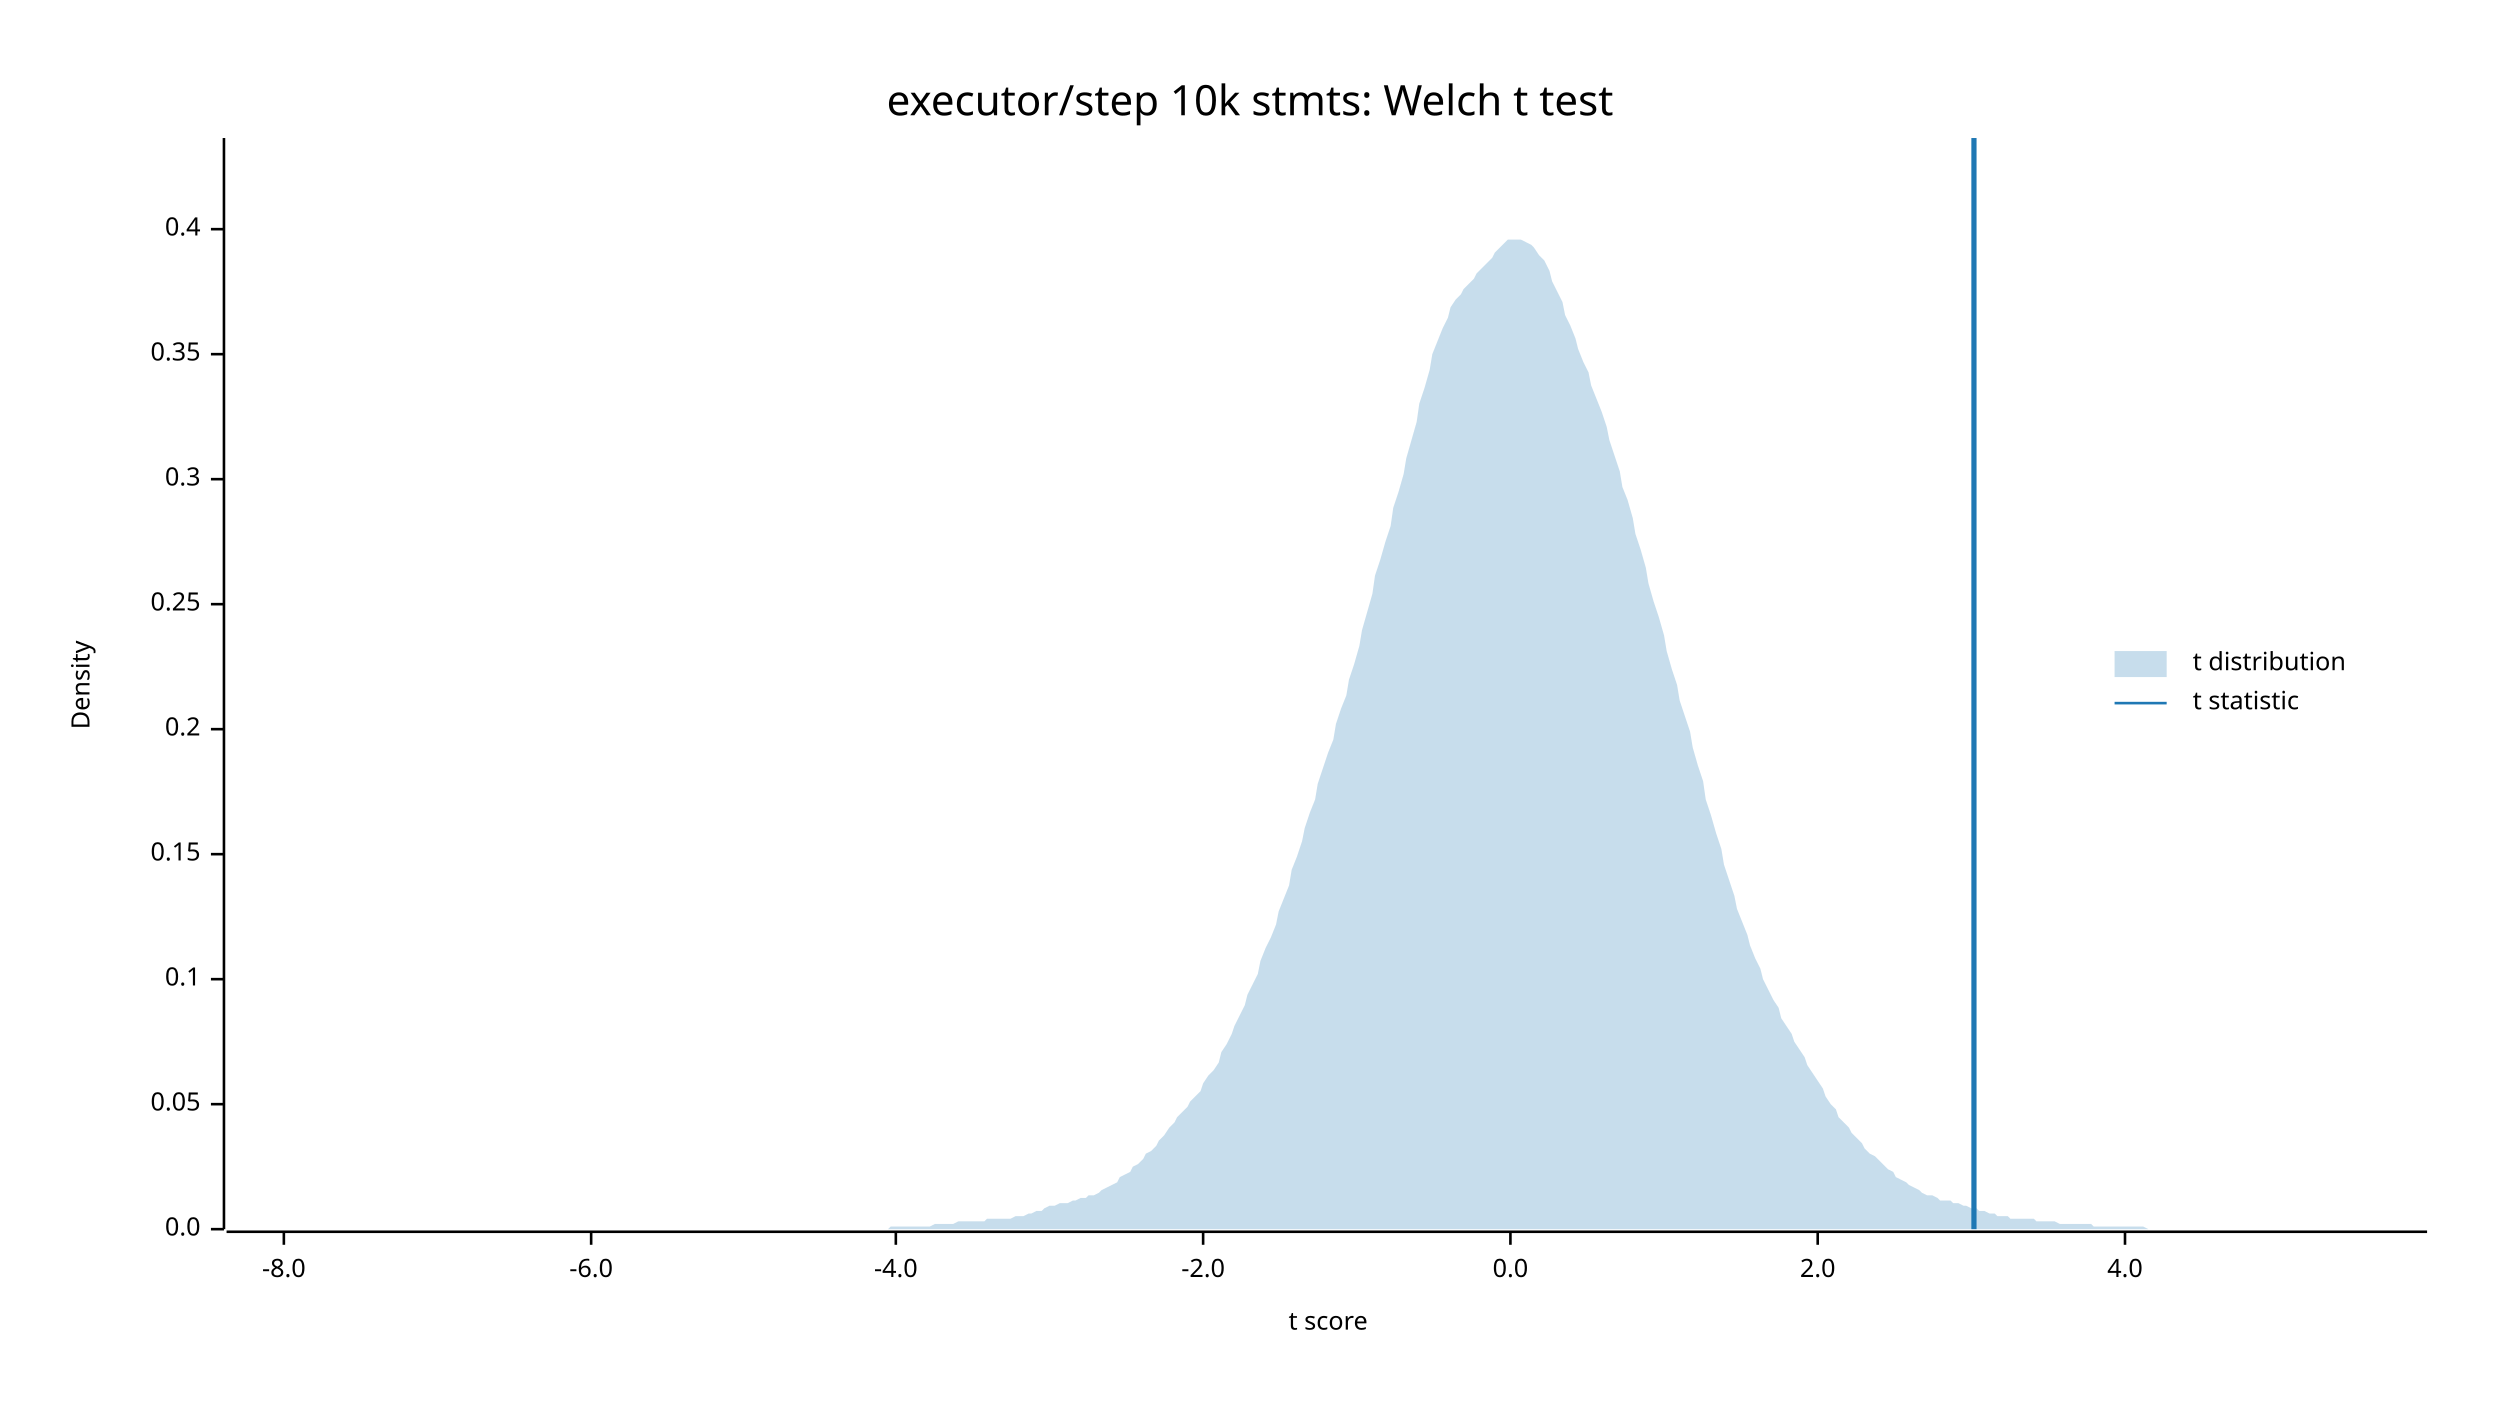
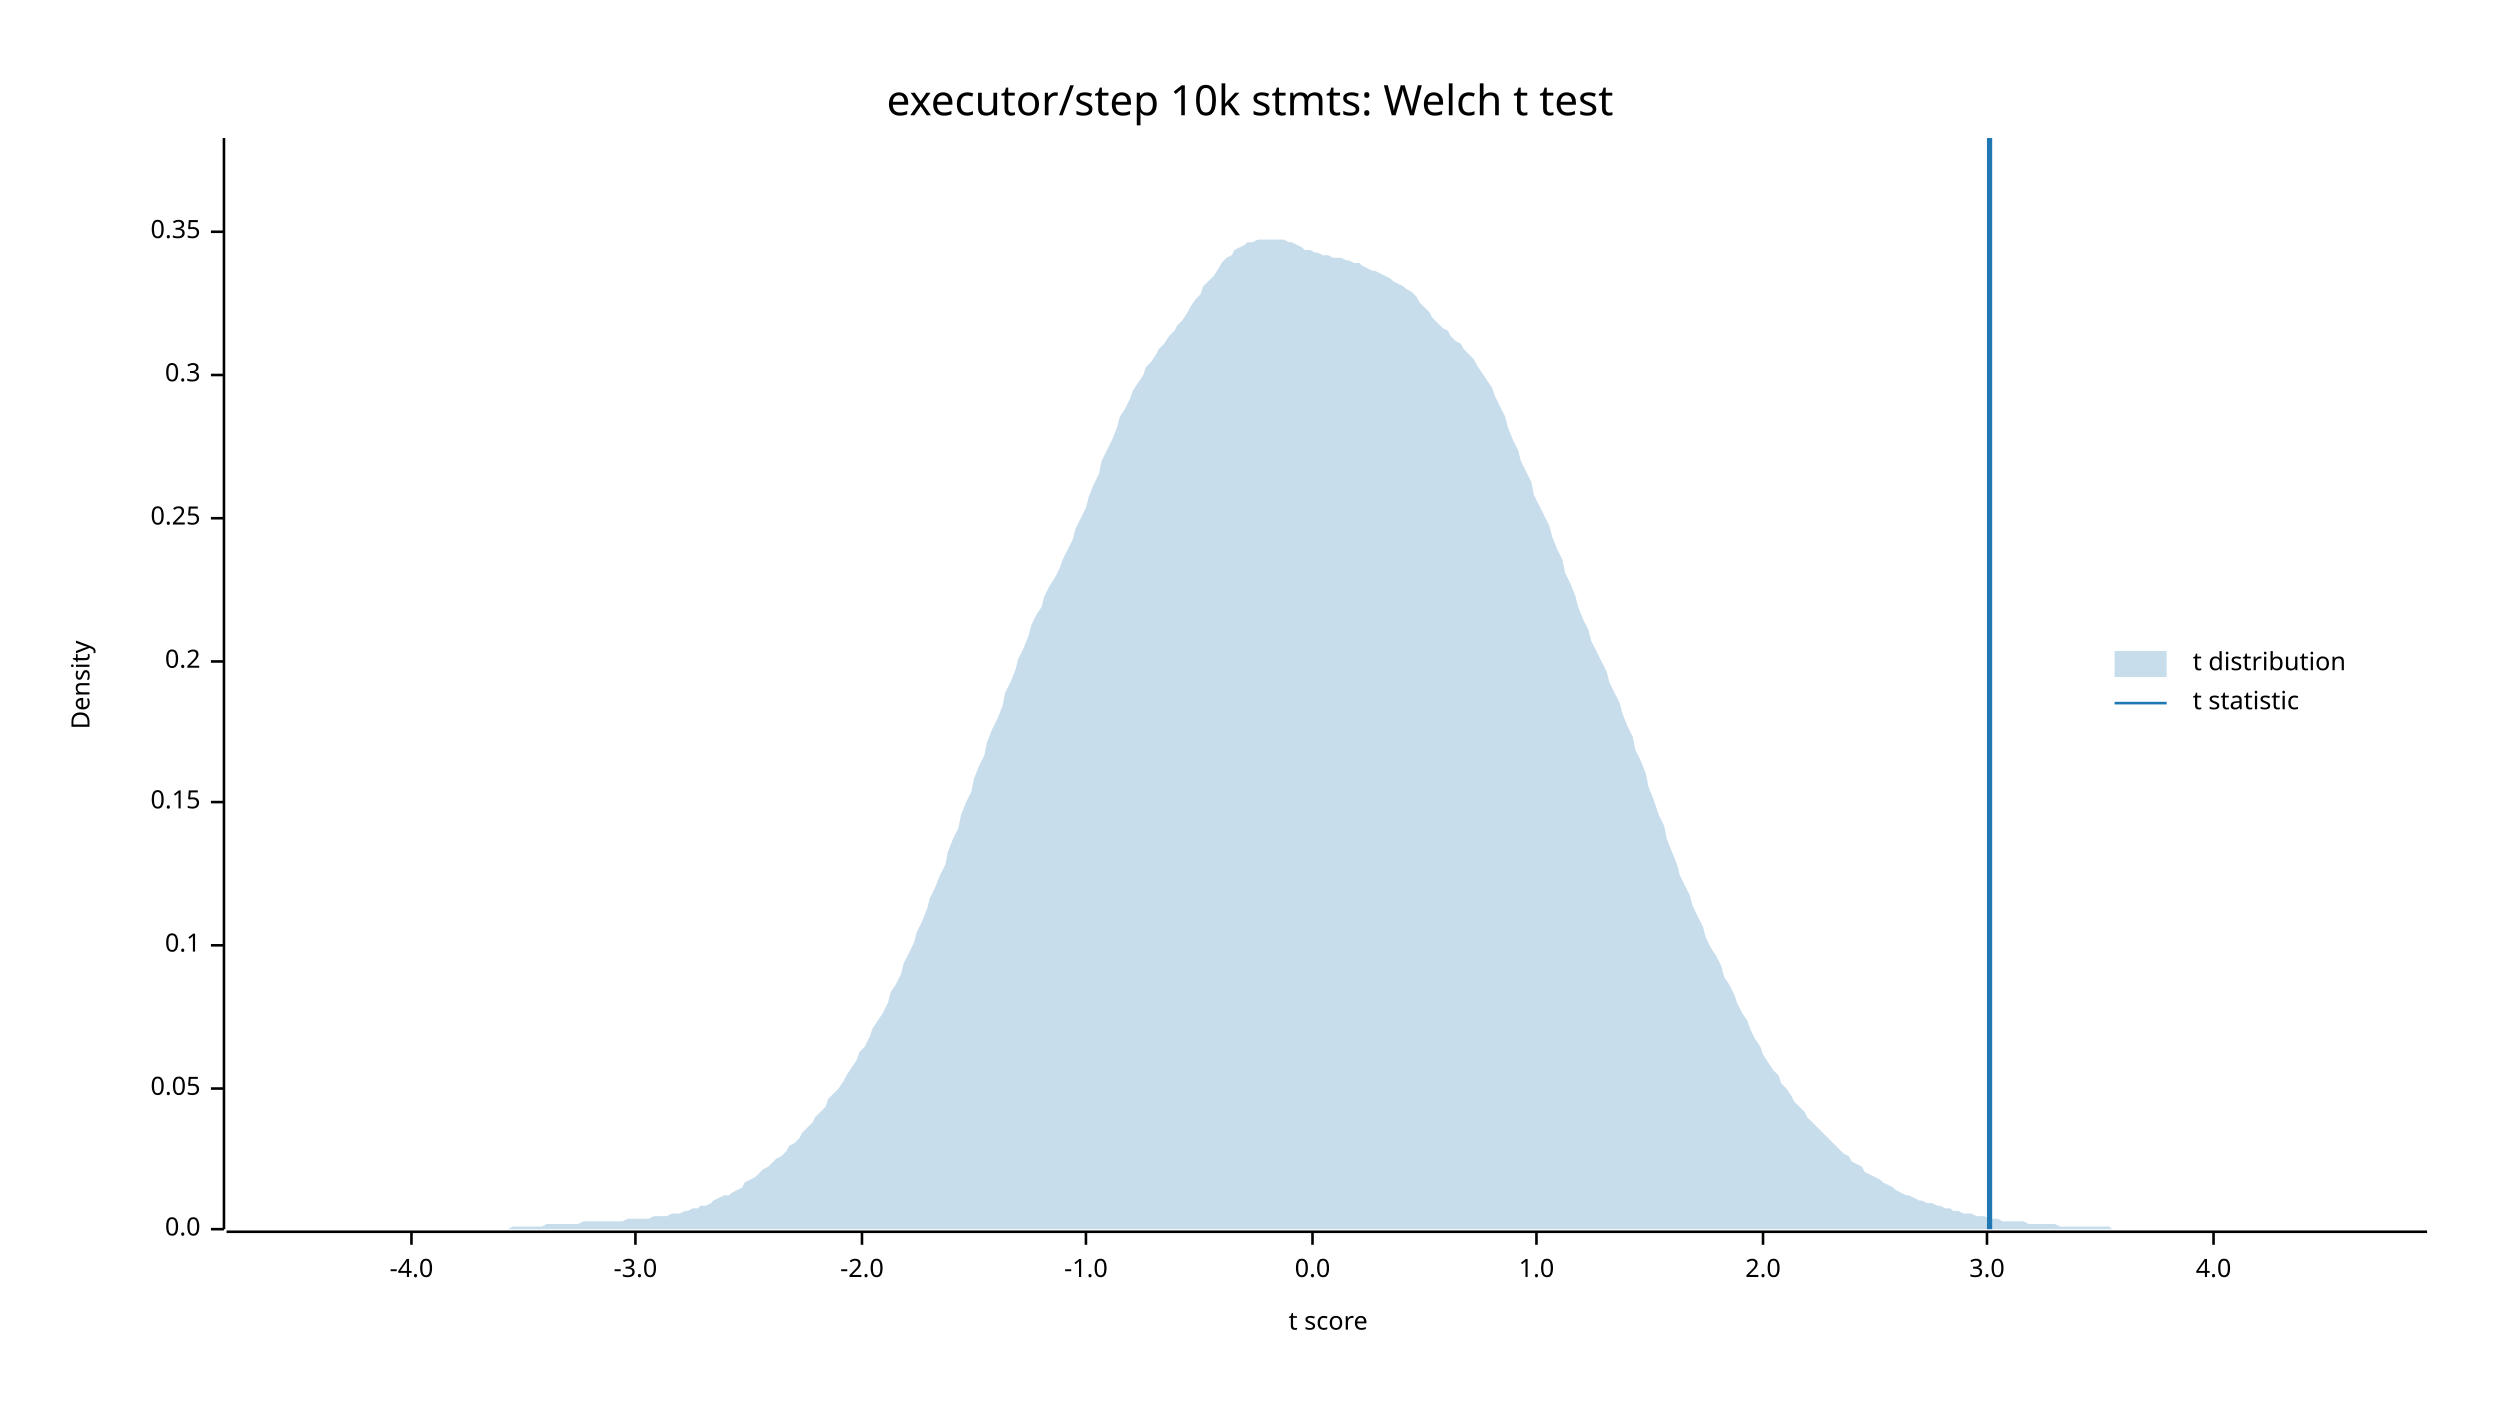
<svg xmlns="http://www.w3.org/2000/svg" width="960" height="540" viewBox="0 0 960 540">
  <text x="480" y="32" dy="0.76em" text-anchor="middle" font-family="sans-serif" font-size="16.129" opacity="1" fill="#000000">
executor/step 10k stmts: Welch t test
</text>
  <text x="27" y="263" dy="0.76em" text-anchor="middle" font-family="sans-serif" font-size="9.677" opacity="1" fill="#000000" transform="rotate(270, 27, 263)">
Density
</text>
  <text x="510" y="513" dy="-0.5ex" text-anchor="middle" font-family="sans-serif" font-size="9.677" opacity="1" fill="#000000">
t score
</text>
  <polyline fill="none" opacity="1" stroke="#000000" stroke-width="1" points="86,53 86,472 " />
  <text x="77" y="472" dy="0.5ex" text-anchor="end" font-family="sans-serif" font-size="9.677" opacity="1" fill="#000000">
0.0
</text>
  <polyline fill="none" opacity="1" stroke="#000000" stroke-width="1" points="81,472 86,472 " />
-   <text x="77" y="424" dy="0.5ex" text-anchor="end" font-family="sans-serif" font-size="9.677" opacity="1" fill="#000000">
+   <text x="77" y="418" dy="0.5ex" text-anchor="end" font-family="sans-serif" font-size="9.677" opacity="1" fill="#000000">
0.05
</text>
-   <polyline fill="none" opacity="1" stroke="#000000" stroke-width="1" points="81,424 86,424 " />
-   <text x="77" y="376" dy="0.5ex" text-anchor="end" font-family="sans-serif" font-size="9.677" opacity="1" fill="#000000">
+   <polyline fill="none" opacity="1" stroke="#000000" stroke-width="1" points="81,418 86,418 " />
+   <text x="77" y="363" dy="0.5ex" text-anchor="end" font-family="sans-serif" font-size="9.677" opacity="1" fill="#000000">
0.1
</text>
-   <polyline fill="none" opacity="1" stroke="#000000" stroke-width="1" points="81,376 86,376 " />
-   <text x="77" y="328" dy="0.5ex" text-anchor="end" font-family="sans-serif" font-size="9.677" opacity="1" fill="#000000">
+   <polyline fill="none" opacity="1" stroke="#000000" stroke-width="1" points="81,363 86,363 " />
+   <text x="77" y="308" dy="0.5ex" text-anchor="end" font-family="sans-serif" font-size="9.677" opacity="1" fill="#000000">
0.15
</text>
-   <polyline fill="none" opacity="1" stroke="#000000" stroke-width="1" points="81,328 86,328 " />
-   <text x="77" y="280" dy="0.5ex" text-anchor="end" font-family="sans-serif" font-size="9.677" opacity="1" fill="#000000">
+   <polyline fill="none" opacity="1" stroke="#000000" stroke-width="1" points="81,308 86,308 " />
+   <text x="77" y="254" dy="0.5ex" text-anchor="end" font-family="sans-serif" font-size="9.677" opacity="1" fill="#000000">
0.2
</text>
-   <polyline fill="none" opacity="1" stroke="#000000" stroke-width="1" points="81,280 86,280 " />
-   <text x="77" y="232" dy="0.5ex" text-anchor="end" font-family="sans-serif" font-size="9.677" opacity="1" fill="#000000">
+   <polyline fill="none" opacity="1" stroke="#000000" stroke-width="1" points="81,254 86,254 " />
+   <text x="77" y="199" dy="0.5ex" text-anchor="end" font-family="sans-serif" font-size="9.677" opacity="1" fill="#000000">
0.25
</text>
-   <polyline fill="none" opacity="1" stroke="#000000" stroke-width="1" points="81,232 86,232 " />
-   <text x="77" y="184" dy="0.5ex" text-anchor="end" font-family="sans-serif" font-size="9.677" opacity="1" fill="#000000">
+   <polyline fill="none" opacity="1" stroke="#000000" stroke-width="1" points="81,199 86,199 " />
+   <text x="77" y="144" dy="0.5ex" text-anchor="end" font-family="sans-serif" font-size="9.677" opacity="1" fill="#000000">
0.3
</text>
-   <polyline fill="none" opacity="1" stroke="#000000" stroke-width="1" points="81,184 86,184 " />
-   <text x="77" y="136" dy="0.5ex" text-anchor="end" font-family="sans-serif" font-size="9.677" opacity="1" fill="#000000">
+   <polyline fill="none" opacity="1" stroke="#000000" stroke-width="1" points="81,144 86,144 " />
+   <text x="77" y="89" dy="0.5ex" text-anchor="end" font-family="sans-serif" font-size="9.677" opacity="1" fill="#000000">
0.35
</text>
-   <polyline fill="none" opacity="1" stroke="#000000" stroke-width="1" points="81,136 86,136 " />
-   <text x="77" y="88" dy="0.5ex" text-anchor="end" font-family="sans-serif" font-size="9.677" opacity="1" fill="#000000">
- 0.4
- </text>
-   <polyline fill="none" opacity="1" stroke="#000000" stroke-width="1" points="81,88 86,88 " />
+   <polyline fill="none" opacity="1" stroke="#000000" stroke-width="1" points="81,89 86,89 " />
  <polyline fill="none" opacity="1" stroke="#000000" stroke-width="1" points="87,473 932,473 " />
-   <text x="109" y="483" dy="0.76em" text-anchor="middle" font-family="sans-serif" font-size="9.677" opacity="1" fill="#000000">
- -8.0
- </text>
-   <polyline fill="none" opacity="1" stroke="#000000" stroke-width="1" points="109,473 109,478 " />
-   <text x="227" y="483" dy="0.76em" text-anchor="middle" font-family="sans-serif" font-size="9.677" opacity="1" fill="#000000">
- -6.0
- </text>
-   <polyline fill="none" opacity="1" stroke="#000000" stroke-width="1" points="227,473 227,478 " />
-   <text x="344" y="483" dy="0.76em" text-anchor="middle" font-family="sans-serif" font-size="9.677" opacity="1" fill="#000000">
+   <text x="158" y="483" dy="0.76em" text-anchor="middle" font-family="sans-serif" font-size="9.677" opacity="1" fill="#000000">
-4.0
</text>
-   <polyline fill="none" opacity="1" stroke="#000000" stroke-width="1" points="344,473 344,478 " />
-   <text x="462" y="483" dy="0.76em" text-anchor="middle" font-family="sans-serif" font-size="9.677" opacity="1" fill="#000000">
+   <polyline fill="none" opacity="1" stroke="#000000" stroke-width="1" points="158,473 158,478 " />
+   <text x="244" y="483" dy="0.76em" text-anchor="middle" font-family="sans-serif" font-size="9.677" opacity="1" fill="#000000">
+ -3.0
+ </text>
+   <polyline fill="none" opacity="1" stroke="#000000" stroke-width="1" points="244,473 244,478 " />
+   <text x="331" y="483" dy="0.76em" text-anchor="middle" font-family="sans-serif" font-size="9.677" opacity="1" fill="#000000">
-2.0
</text>
-   <polyline fill="none" opacity="1" stroke="#000000" stroke-width="1" points="462,473 462,478 " />
-   <text x="580" y="483" dy="0.76em" text-anchor="middle" font-family="sans-serif" font-size="9.677" opacity="1" fill="#000000">
+   <polyline fill="none" opacity="1" stroke="#000000" stroke-width="1" points="331,473 331,478 " />
+   <text x="417" y="483" dy="0.76em" text-anchor="middle" font-family="sans-serif" font-size="9.677" opacity="1" fill="#000000">
+ -1.0
+ </text>
+   <polyline fill="none" opacity="1" stroke="#000000" stroke-width="1" points="417,473 417,478 " />
+   <text x="504" y="483" dy="0.76em" text-anchor="middle" font-family="sans-serif" font-size="9.677" opacity="1" fill="#000000">
0.0
</text>
-   <polyline fill="none" opacity="1" stroke="#000000" stroke-width="1" points="580,473 580,478 " />
-   <text x="698" y="483" dy="0.76em" text-anchor="middle" font-family="sans-serif" font-size="9.677" opacity="1" fill="#000000">
+   <polyline fill="none" opacity="1" stroke="#000000" stroke-width="1" points="504,473 504,478 " />
+   <text x="590" y="483" dy="0.76em" text-anchor="middle" font-family="sans-serif" font-size="9.677" opacity="1" fill="#000000">
+ 1.0
+ </text>
+   <polyline fill="none" opacity="1" stroke="#000000" stroke-width="1" points="590,473 590,478 " />
+   <text x="677" y="483" dy="0.76em" text-anchor="middle" font-family="sans-serif" font-size="9.677" opacity="1" fill="#000000">
2.0
</text>
-   <polyline fill="none" opacity="1" stroke="#000000" stroke-width="1" points="698,473 698,478 " />
-   <text x="816" y="483" dy="0.76em" text-anchor="middle" font-family="sans-serif" font-size="9.677" opacity="1" fill="#000000">
+   <polyline fill="none" opacity="1" stroke="#000000" stroke-width="1" points="677,473 677,478 " />
+   <text x="763" y="483" dy="0.76em" text-anchor="middle" font-family="sans-serif" font-size="9.677" opacity="1" fill="#000000">
+ 3.0
+ </text>
+   <polyline fill="none" opacity="1" stroke="#000000" stroke-width="1" points="763,473 763,478 " />
+   <text x="850" y="483" dy="0.76em" text-anchor="middle" font-family="sans-serif" font-size="9.677" opacity="1" fill="#000000">
4.0
</text>
-   <polyline fill="none" opacity="1" stroke="#000000" stroke-width="1" points="816,473 816,478 " />
-   <polygon opacity="0.25" fill="#1F78B4" points="87,472 88,472 90,472 92,472 93,472 95,472 97,472 98,472 100,472 102,472 103,472 105,472 107,472 109,472 110,472 112,472 114,472 115,472 117,472 119,472 120,472 122,472 124,472 125,472 127,472 129,472 131,472 132,472 134,472 136,472 137,472 139,472 141,472 142,472 144,472 146,472 147,472 149,472 151,472 153,472 154,472 156,472 158,472 159,472 161,472 163,472 164,472 166,472 168,472 169,472 171,472 173,472 175,472 176,472 178,472 180,472 181,472 183,472 185,472 186,472 188,472 190,472 191,472 193,472 195,472 197,472 198,472 200,472 202,472 203,472 205,472 207,472 208,472 210,472 212,472 214,472 215,472 217,472 219,472 220,472 222,472 224,472 225,472 227,472 229,472 230,472 232,472 234,472 236,472 237,472 239,472 241,472 242,472 244,472 246,472 247,472 249,472 251,472 252,472 254,472 256,472 258,472 259,472 261,472 263,472 264,472 266,472 268,472 269,472 271,472 273,472 274,472 276,472 278,472 280,472 281,472 283,472 285,472 286,472 288,472 290,472 291,472 293,472 295,472 296,472 298,472 300,472 302,472 303,472 305,472 307,472 308,472 310,472 312,472 313,472 315,472 317,472 318,472 320,472 322,472 324,472 325,472 327,472 329,472 330,472 332,472 334,472 335,472 337,472 339,472 341,472 342,471 344,471 346,471 347,471 349,471 351,471 352,471 354,471 356,471 357,471 359,470 361,470 363,470 364,470 366,470 368,469 369,469 371,469 373,469 374,469 376,469 378,469 379,468 381,468 383,468 385,468 386,468 388,468 390,467 391,467 393,467 395,466 396,466 398,465 400,465 401,464 403,463 405,463 407,462 408,462 410,462 412,461 413,461 415,460 417,460 418,459 420,459 422,458 423,457 425,456 427,455 429,454 430,452 432,451 434,450 435,448 437,447 439,445 440,443 442,442 444,440 445,438 447,436 449,433 451,431 452,429 454,427 456,425 457,423 459,421 461,419 462,416 464,413 466,411 468,408 469,404 471,401 473,397 474,394 476,390 478,386 479,382 481,378 483,374 484,369 486,364 488,360 490,355 491,350 493,345 495,340 496,334 498,329 500,323 501,318 503,312 505,307 506,301 508,295 510,289 512,284 513,278 515,272 517,267 518,261 520,255 522,248 523,242 525,235 527,228 528,221 530,215 532,208 534,202 535,195 537,189 539,182 540,176 542,169 544,162 545,155 547,149 549,142 550,136 552,131 554,126 556,122 557,118 559,115 561,113 562,111 564,109 566,107 567,105 569,103 571,101 573,99 574,97 576,95 578,93 579,92 581,92 583,92 584,92 586,93 588,94 589,95 591,98 593,100 595,104 596,108 598,112 600,116 601,121 603,125 605,130 606,134 608,139 610,143 611,148 613,153 615,158 617,164 618,169 620,175 622,181 623,187 625,192 627,199 628,205 630,211 632,218 633,224 635,231 637,237 639,244 640,250 642,257 644,263 645,269 647,275 649,281 650,287 652,294 654,300 655,307 657,313 659,320 661,326 662,332 664,338 666,344 667,349 669,354 671,359 672,363 674,368 676,372 677,376 679,380 681,384 683,387 684,391 686,394 688,397 689,400 691,403 693,406 694,409 696,412 698,415 700,418 701,421 703,424 705,426 706,429 708,431 710,433 711,435 713,437 715,439 716,441 718,443 720,444 722,446 723,447 725,449 727,450 728,452 730,453 732,454 733,455 735,456 737,457 738,458 740,459 742,459 744,460 745,461 747,461 749,461 750,462 752,462 754,463 755,463 757,464 759,464 760,465 762,465 764,466 766,466 767,467 769,467 771,467 772,468 774,468 776,468 777,468 779,468 781,468 782,469 784,469 786,469 788,469 789,469 791,470 793,470 794,470 796,470 798,470 799,470 801,470 803,470 804,471 806,471 808,471 810,471 811,471 813,471 815,471 816,471 818,471 820,471 821,471 823,471 825,472 827,472 828,472 830,472 832,472 833,472 835,472 837,472 838,472 840,472 842,472 843,472 845,472 847,472 849,472 850,472 852,472 854,472 855,472 857,472 859,472 860,472 862,472 864,472 865,472 867,472 869,472 871,472 872,472 874,472 876,472 877,472 879,472 881,472 882,472 884,472 886,472 887,472 889,472 891,472 893,472 894,472 896,472 898,472 899,472 901,472 903,472 904,472 906,472 908,472 909,472 911,472 913,472 915,472 916,472 918,472 920,472 921,472 923,472 925,472 926,472 928,472 930,472 932,472 932,472 87,472 " />
-   <polyline fill="none" opacity="1" stroke="#1F78B4" stroke-width="2" points="758,472 758,53 " />
+   <polyline fill="none" opacity="1" stroke="#000000" stroke-width="1" points="850,473 850,478 " />
+   <polygon opacity="0.25" fill="#1F78B4" points="87,472 88,472 90,472 92,472 93,472 95,472 97,472 98,472 100,472 102,472 103,472 105,472 107,472 109,472 110,472 112,472 114,472 115,472 117,472 119,472 120,472 122,472 124,472 125,472 127,472 129,472 131,472 132,472 134,472 136,472 137,472 139,472 141,472 142,472 144,472 146,472 147,472 149,472 151,472 153,472 154,472 156,472 158,472 159,472 161,472 163,472 164,472 166,472 168,472 169,472 171,472 173,472 175,472 176,472 178,472 180,472 181,472 183,472 185,472 186,472 188,472 190,472 191,472 193,472 195,472 197,471 198,471 200,471 202,471 203,471 205,471 207,471 208,471 210,470 212,470 214,470 215,470 217,470 219,470 220,470 222,470 224,469 225,469 227,469 229,469 230,469 232,469 234,469 236,469 237,469 239,469 241,468 242,468 244,468 246,468 247,468 249,468 251,467 252,467 254,467 256,467 258,466 259,466 261,466 263,465 264,465 266,464 268,464 269,463 271,463 273,462 274,461 276,460 278,459 280,459 281,458 283,457 285,456 286,454 288,453 290,452 291,451 293,449 295,448 296,447 298,445 300,444 302,442 303,440 305,439 307,437 308,435 310,433 312,431 313,429 315,427 317,425 318,422 320,420 322,418 324,415 325,413 327,410 329,407 330,404 332,402 334,398 335,395 337,392 339,389 341,385 342,381 344,378 346,374 347,370 349,366 351,362 352,358 354,354 356,349 357,345 359,341 361,336 363,332 364,327 366,322 368,318 369,313 371,308 373,304 374,299 376,294 378,290 379,285 381,280 383,276 385,271 386,266 388,262 390,257 391,253 393,249 395,244 396,240 398,236 400,233 401,229 403,225 405,222 407,218 408,215 410,211 412,207 413,203 415,199 417,195 418,191 420,186 422,182 423,177 425,173 427,169 429,164 430,160 432,157 434,153 435,150 437,147 439,144 440,141 442,139 444,136 445,134 447,132 449,129 451,127 452,125 454,123 456,120 457,118 459,115 461,113 462,110 464,108 466,106 468,103 469,101 471,99 473,98 474,96 476,95 478,94 479,93 481,93 483,92 484,92 486,92 488,92 490,92 491,92 493,92 495,93 496,93 498,94 500,95 501,96 503,96 505,97 506,97 508,98 510,98 512,99 513,99 515,99 517,100 518,100 520,101 522,101 523,102 525,103 527,104 528,104 530,105 532,106 534,107 535,108 537,109 539,110 540,111 542,112 544,114 545,116 547,118 549,120 550,122 552,124 554,126 556,127 557,129 559,131 561,132 562,134 564,136 566,138 567,140 569,143 571,146 573,149 574,152 576,156 578,160 579,164 581,169 583,173 584,177 586,181 588,185 589,190 591,194 593,198 595,202 596,206 598,211 600,215 601,220 603,224 605,229 606,233 608,238 610,242 611,246 613,250 615,254 617,258 618,262 620,266 622,270 623,274 625,279 627,283 628,288 630,292 632,297 633,302 635,307 637,313 639,317 640,322 642,327 644,332 645,336 647,340 649,344 650,348 652,352 654,356 655,360 657,364 659,367 661,371 662,375 664,378 666,382 667,385 669,389 671,392 672,395 674,399 676,402 677,405 679,408 681,411 683,413 684,416 686,418 688,421 689,423 691,425 693,427 694,429 696,431 698,433 700,435 701,436 703,438 705,440 706,441 708,443 710,444 711,446 713,447 715,448 716,450 718,451 720,452 722,453 723,454 725,455 727,456 728,457 730,458 732,459 733,459 735,460 737,461 738,461 740,462 742,462 744,463 745,463 747,464 749,464 750,465 752,465 754,466 755,466 757,466 759,467 760,467 762,467 764,468 766,468 767,468 769,469 771,469 772,469 774,469 776,469 777,469 779,470 781,470 782,470 784,470 786,470 788,470 789,470 791,471 793,471 794,471 796,471 798,471 799,471 801,471 803,471 804,471 806,471 808,471 810,471 811,472 813,472 815,472 816,472 818,472 820,472 821,472 823,472 825,472 827,472 828,472 830,472 832,472 833,472 835,472 837,472 838,472 840,472 842,472 843,472 845,472 847,472 849,472 850,472 852,472 854,472 855,472 857,472 859,472 860,472 862,472 864,472 865,472 867,472 869,472 871,472 872,472 874,472 876,472 877,472 879,472 881,472 882,472 884,472 886,472 887,472 889,472 891,472 893,472 894,472 896,472 898,472 899,472 901,472 903,472 904,472 906,472 908,472 909,472 911,472 913,472 915,472 916,472 918,472 920,472 921,472 923,472 925,472 926,472 928,472 930,472 932,472 932,472 87,472 " />
+   <polyline fill="none" opacity="1" stroke="#1F78B4" stroke-width="2" points="764,472 764,53 " />
  <text x="842" y="250" dy="0.76em" text-anchor="start" font-family="sans-serif" font-size="9.677" opacity="1" fill="#000000">
t distribution
</text>
  <text x="842" y="265" dy="0.76em" text-anchor="start" font-family="sans-serif" font-size="9.677" opacity="1" fill="#000000">
t statistic
</text>
  <rect x="812" y="250" width="20" height="10" opacity="0.25" fill="#1F78B4" stroke="none" />
  <polyline fill="none" opacity="1" stroke="#1F78B4" stroke-width="1" points="812,270 832,270 " />
</svg>
